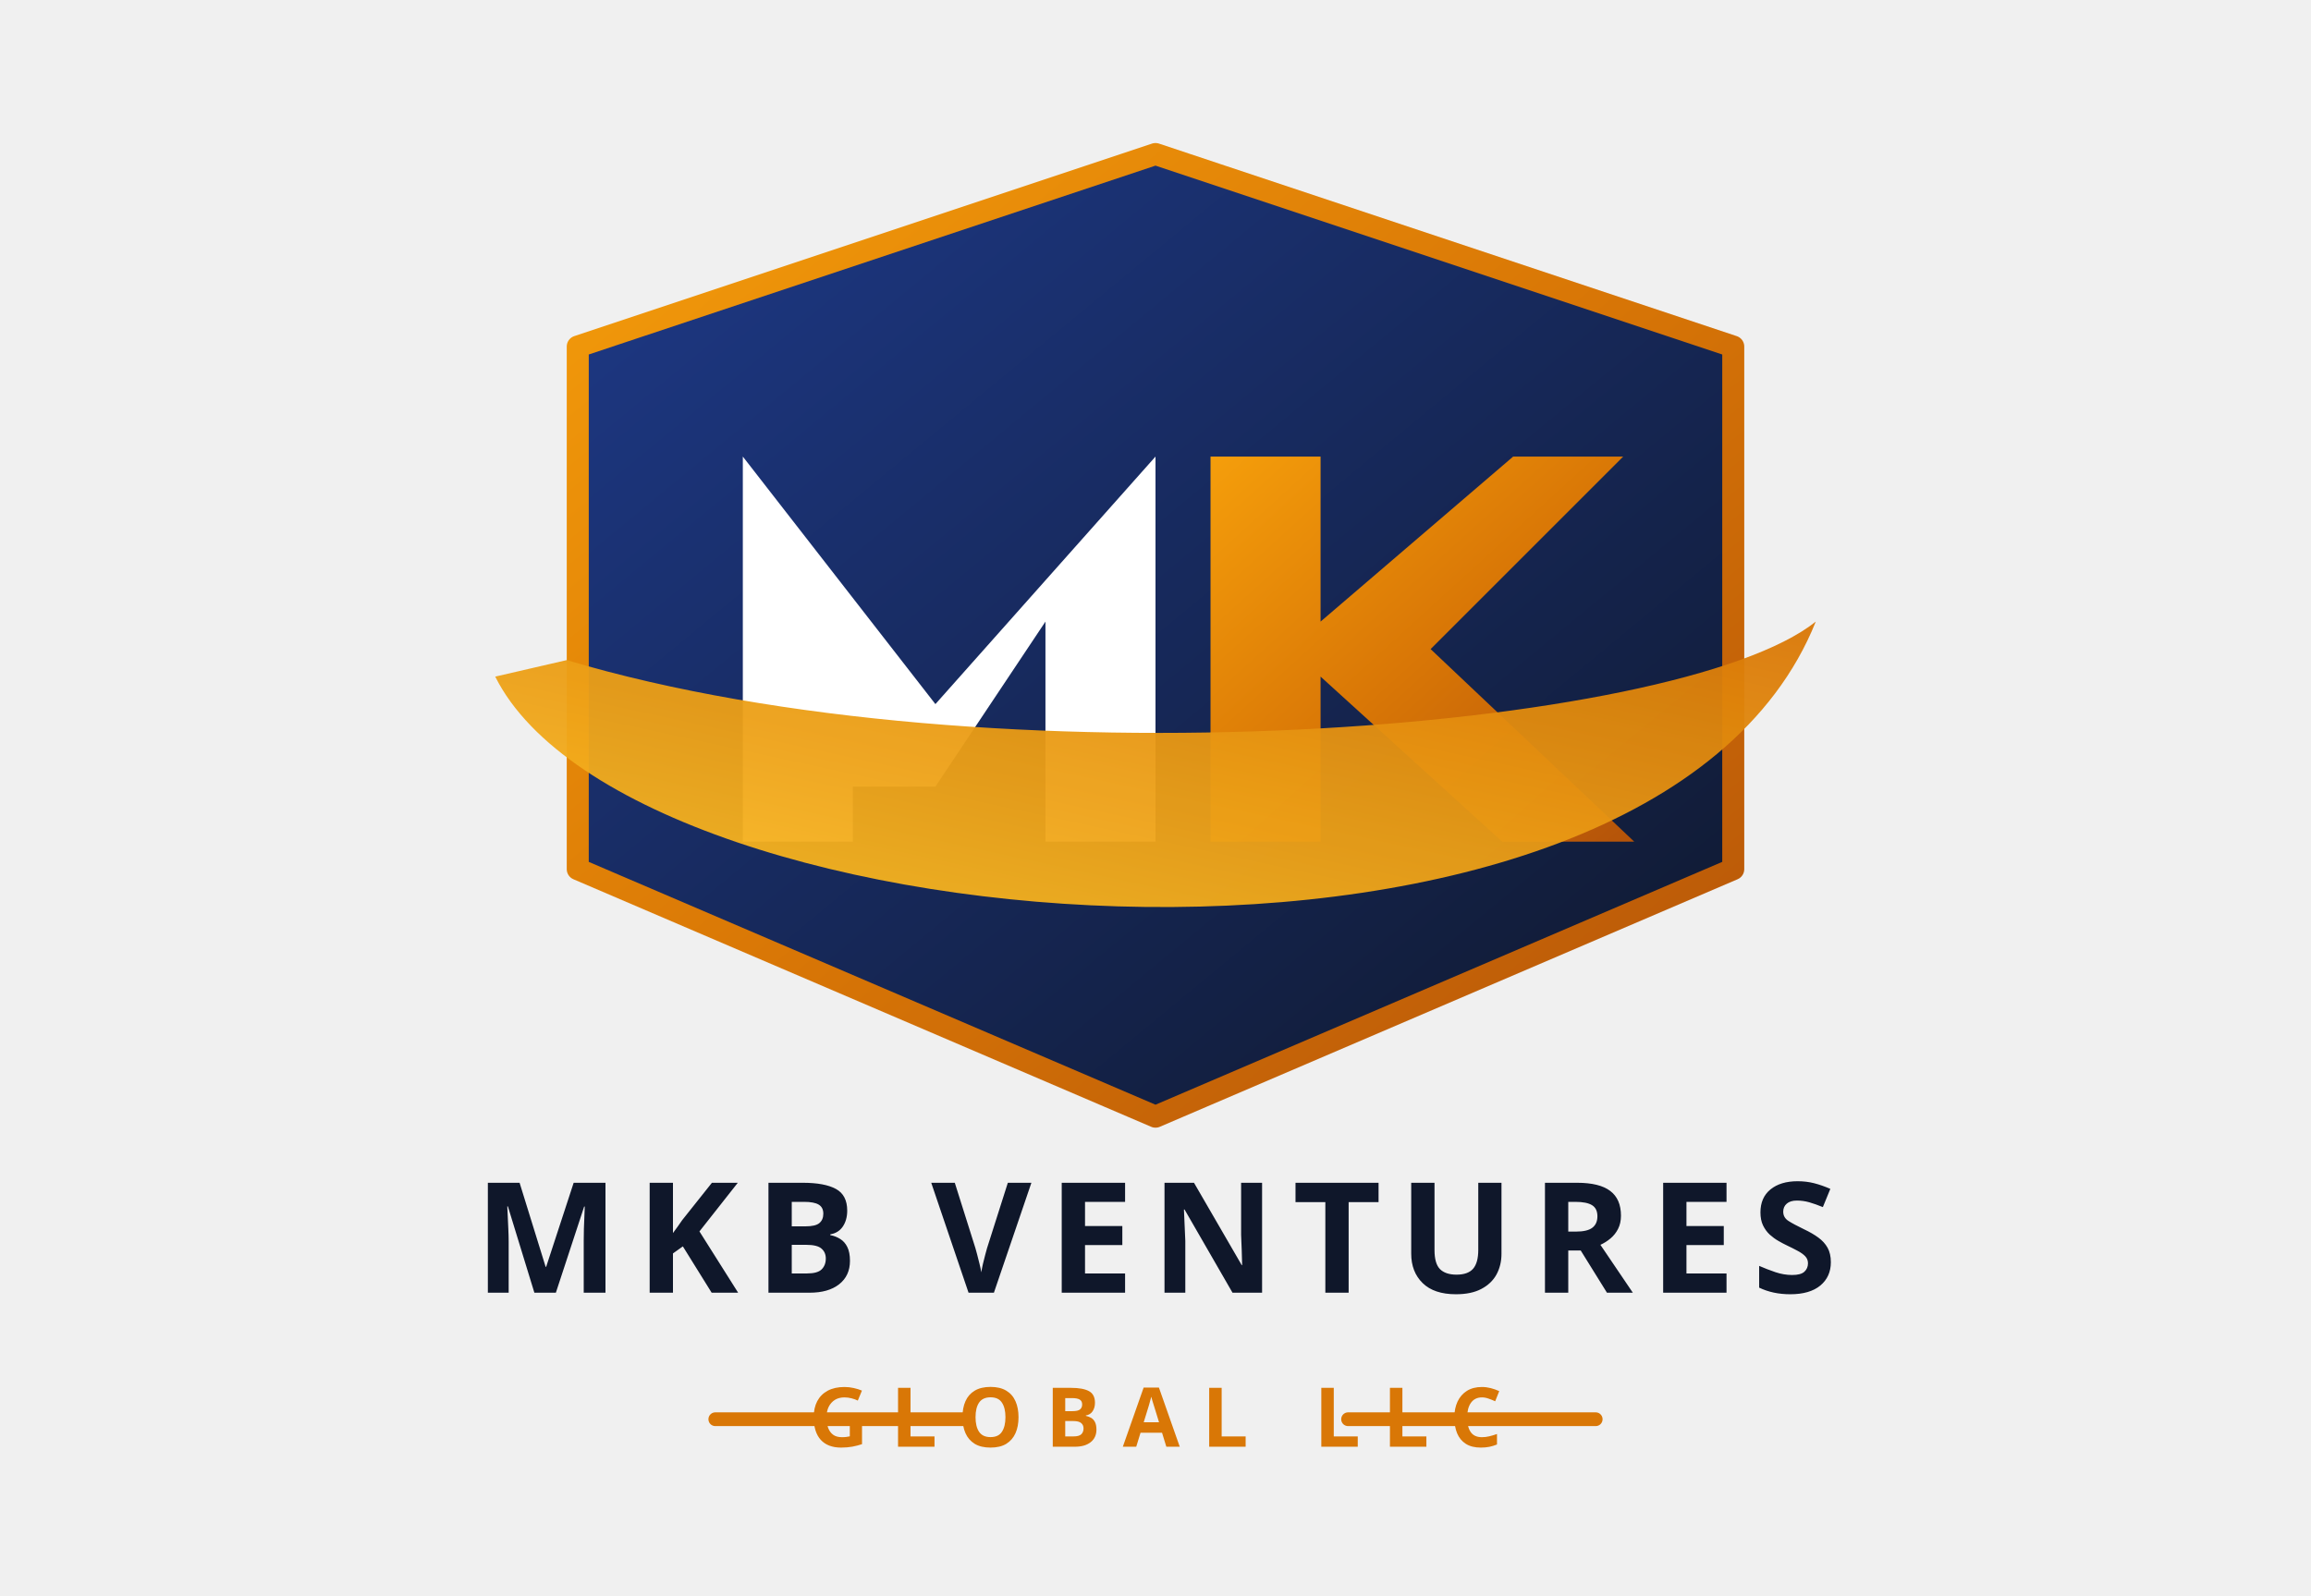
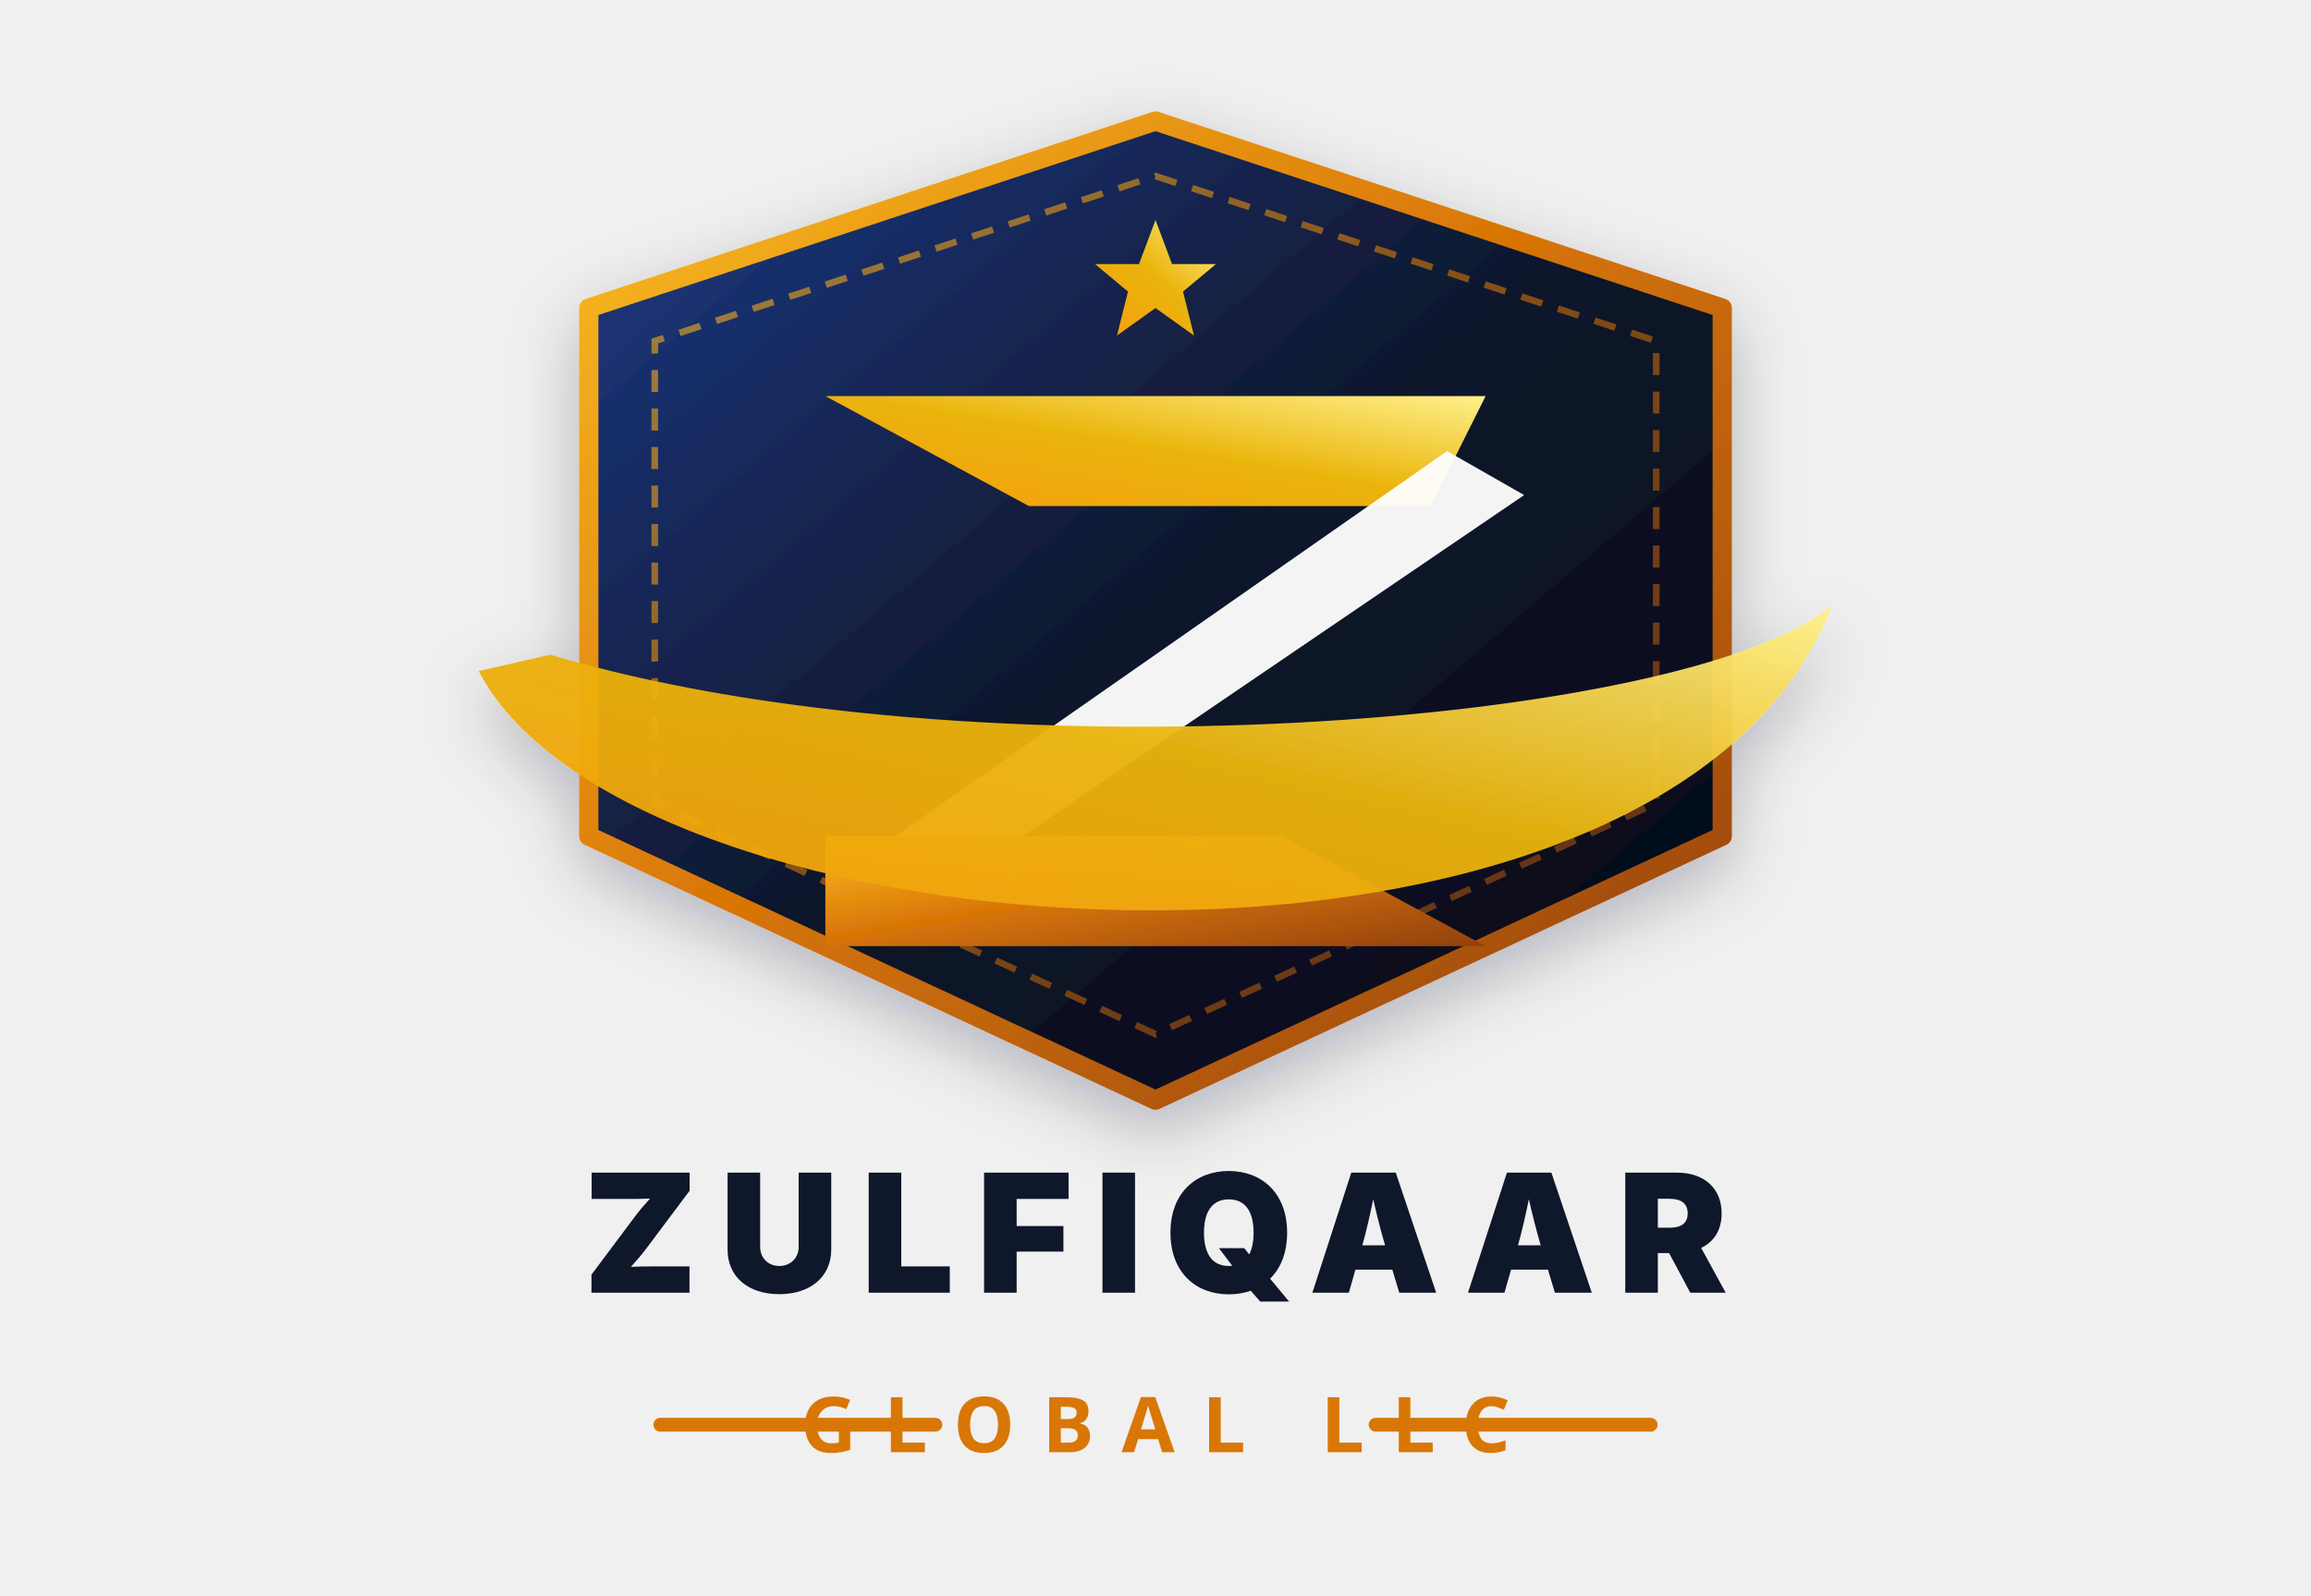
<svg xmlns="http://www.w3.org/2000/svg" viewBox="0 0 420 290" fill="none">
  <defs>
-     <linearGradient id="mkbGold" x1="0%" y1="0%" x2="100%" y2="100%">
+     <linearGradient id="zlfGold" x1="0%" y1="0%" x2="100%" y2="100%">
+       <stop offset="0%" stop-color="#fbbf24" />
+       <stop offset="45%" stop-color="#d97706" />
+       <stop offset="100%" stop-color="#92400e" />
+     </linearGradient>
+     <linearGradient id="zlfNavy" x1="0%" y1="0%" x2="100%" y2="100%">
+       <stop offset="0%" stop-color="#1e3a8a" />
+       <stop offset="50%" stop-color="#0f172a" />
+       <stop offset="100%" stop-color="#020617" />
+     </linearGradient>
+     <linearGradient id="zlfAccent" x1="0%" y1="100%" x2="100%" y2="0%">
      <stop offset="0%" stop-color="#f59e0b" />
-       <stop offset="50%" stop-color="#d97706" />
-       <stop offset="100%" stop-color="#b45309" />
+       <stop offset="50%" stop-color="#eab308" />
+       <stop offset="100%" stop-color="#fef08a" />
    </linearGradient>
-     <linearGradient id="mkbBlue" x1="0%" y1="0%" x2="100%" y2="100%">
-       <stop offset="0%" stop-color="#1e3a8a" />
-       <stop offset="100%" stop-color="#0f172a" />
-     </linearGradient>
-     <linearGradient id="swooshGrad" x1="0%" y1="100%" x2="100%" y2="0%">
-       <stop offset="0%" stop-color="#fbbf24" />
-       <stop offset="100%" stop-color="#d97706" />
-     </linearGradient>
+     <filter id="zlfShadow" x="-10%" y="-10%" width="120%" height="120%">
+       <feDropShadow dx="0" dy="4" stdDeviation="6" flood-color="#020617" flood-opacity="0.25" />
+     </filter>
  </defs>
-   <g transform="translate(65, 18)">
-     <path d="M 145 10 L 250 45 L 250 140 L 145 185 L 40 140 L 40 45 Z" fill="url(#mkbBlue)" stroke="url(#mkbGold)" stroke-width="4" stroke-linejoin="round" />
-     <path d="M 70 135 L 70 65 L 105 110 L 145 65 L 145 135 L 125 135 L 125 95 L 105 125 L 90 125 L 90 135 Z" fill="#ffffff" />
-     <path d="M 155 65 L 175 65 L 175 95 L 210 65 L 230 65 L 195 100 L 232 135 L 208 135 L 175 105 L 175 135 L 155 135 Z" fill="url(#mkbGold)" />
-     <path d="M 25 105 C 50 155, 235 170, 265 95 C 240 115, 115 125, 38 102 Z" fill="url(#swooshGrad)" opacity="0.95" />
+   <g transform="translate(65, 14)" filter="url(#zlfShadow)">
+     <path d="M 145 8 L 248 42 L 248 138 L 145 186 L 42 138 L 42 42 Z" fill="url(#zlfNavy)" stroke="url(#zlfGold)" stroke-width="3.5" stroke-linejoin="round" />
+     <path d="M 145 18 L 236 48 L 236 132 L 145 174 L 54 132 L 54 48 Z" fill="none" stroke="url(#zlfGold)" stroke-width="1.2" stroke-dasharray="4 3" opacity="0.6" />
+     <path d="M 85 58 L 205 58 L 195 78 L 122 78 L 85 58 Z" fill="url(#zlfAccent)" />
+     <path d="M 198 68 L 92 142 L 115 142 L 212 76 Z" fill="#ffffff" opacity="0.95" />
+     <path d="M 85 138 L 168 138 L 205 158 L 85 158 Z" fill="url(#zlfGold)" />
+     <path d="M 22 108 C 50 162, 238 174, 268 96 C 242 118, 112 128, 35 105 Z" fill="url(#zlfAccent)" opacity="0.95" />
+     <polygon points="145,26 148,34 156,34 150,39 152,47 145,42 138,47 140,39 134,34 142,34" fill="url(#zlfAccent)" />
  </g>
-   <text x="210" y="235" text-anchor="middle" font-family="'Plus Jakarta Sans', system-ui, sans-serif" font-size="28" font-weight="900" fill="#0f172a" letter-spacing="3">
-     MKB VENTURES
+   <text x="210" y="235" text-anchor="middle" font-family="'Plus Jakarta Sans', system-ui, -apple-system, sans-serif" font-size="30" font-weight="900" fill="#0f172a" letter-spacing="4">
+     ZULFIQAAR
  </text>
-   <g transform="translate(210, 263)">
-     <line x1="-80" y1="-5" x2="-35" y2="-5" stroke="#d97706" stroke-width="2.5" stroke-linecap="round" />
-     <text x="0" y="0" text-anchor="middle" font-family="'Plus Jakarta Sans', system-ui, sans-serif" font-size="15" font-weight="800" fill="#d97706" letter-spacing="4">
+   <g transform="translate(210, 264)">
+     <line x1="-90" y1="-5" x2="-40" y2="-5" stroke="#d97706" stroke-width="2.5" stroke-linecap="round" />
+     <text x="0" y="0" text-anchor="middle" font-family="'Plus Jakarta Sans', system-ui, sans-serif" font-size="14" font-weight="800" fill="#d97706" letter-spacing="5">
      GLOBAL LLC
    </text>
-     <line x1="35" y1="-5" x2="80" y2="-5" stroke="#d97706" stroke-width="2.5" stroke-linecap="round" />
+     <line x1="40" y1="-5" x2="90" y2="-5" stroke="#d97706" stroke-width="2.5" stroke-linecap="round" />
  </g>
</svg>
